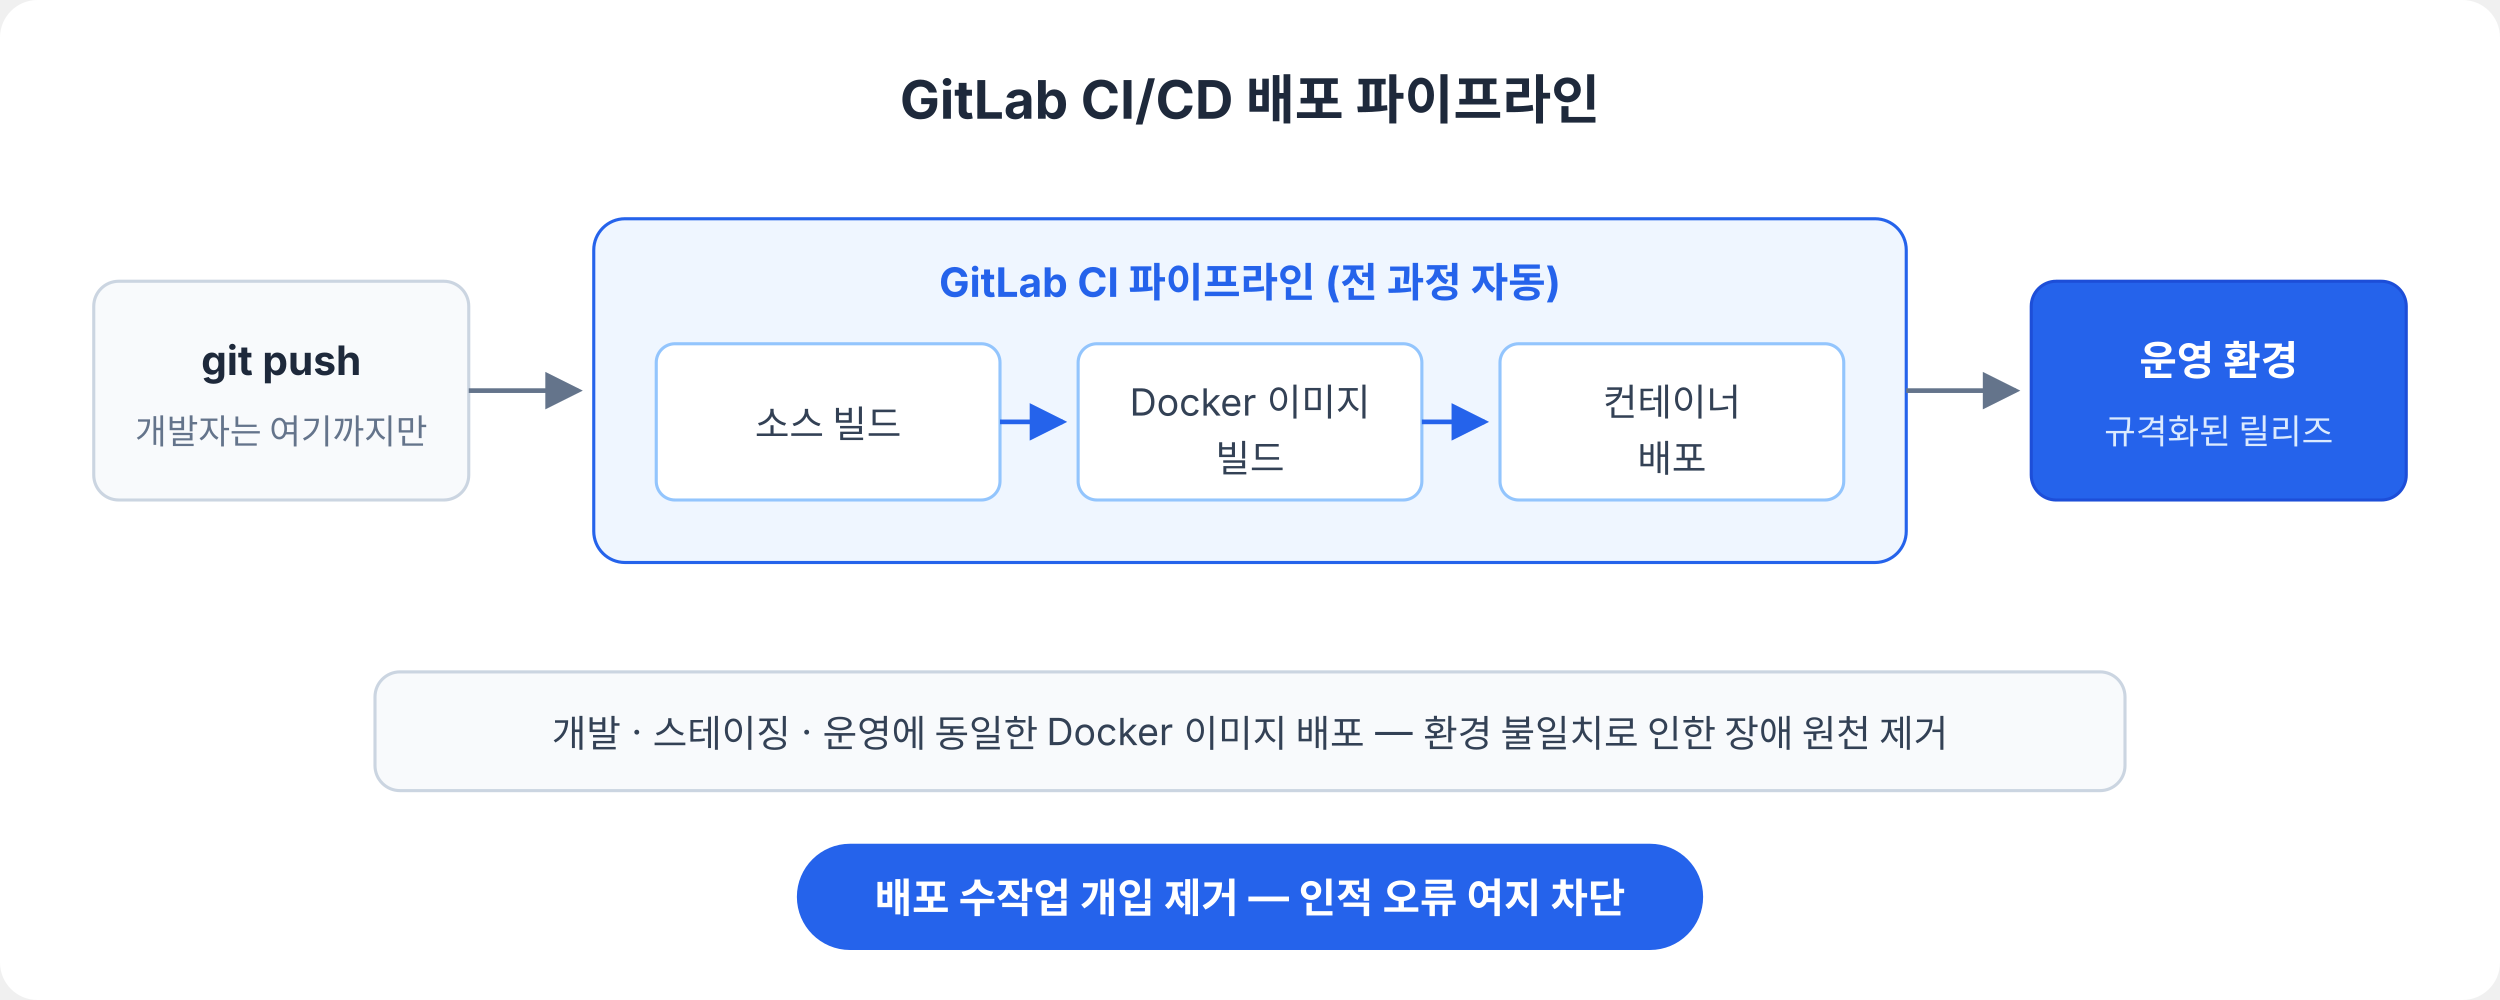
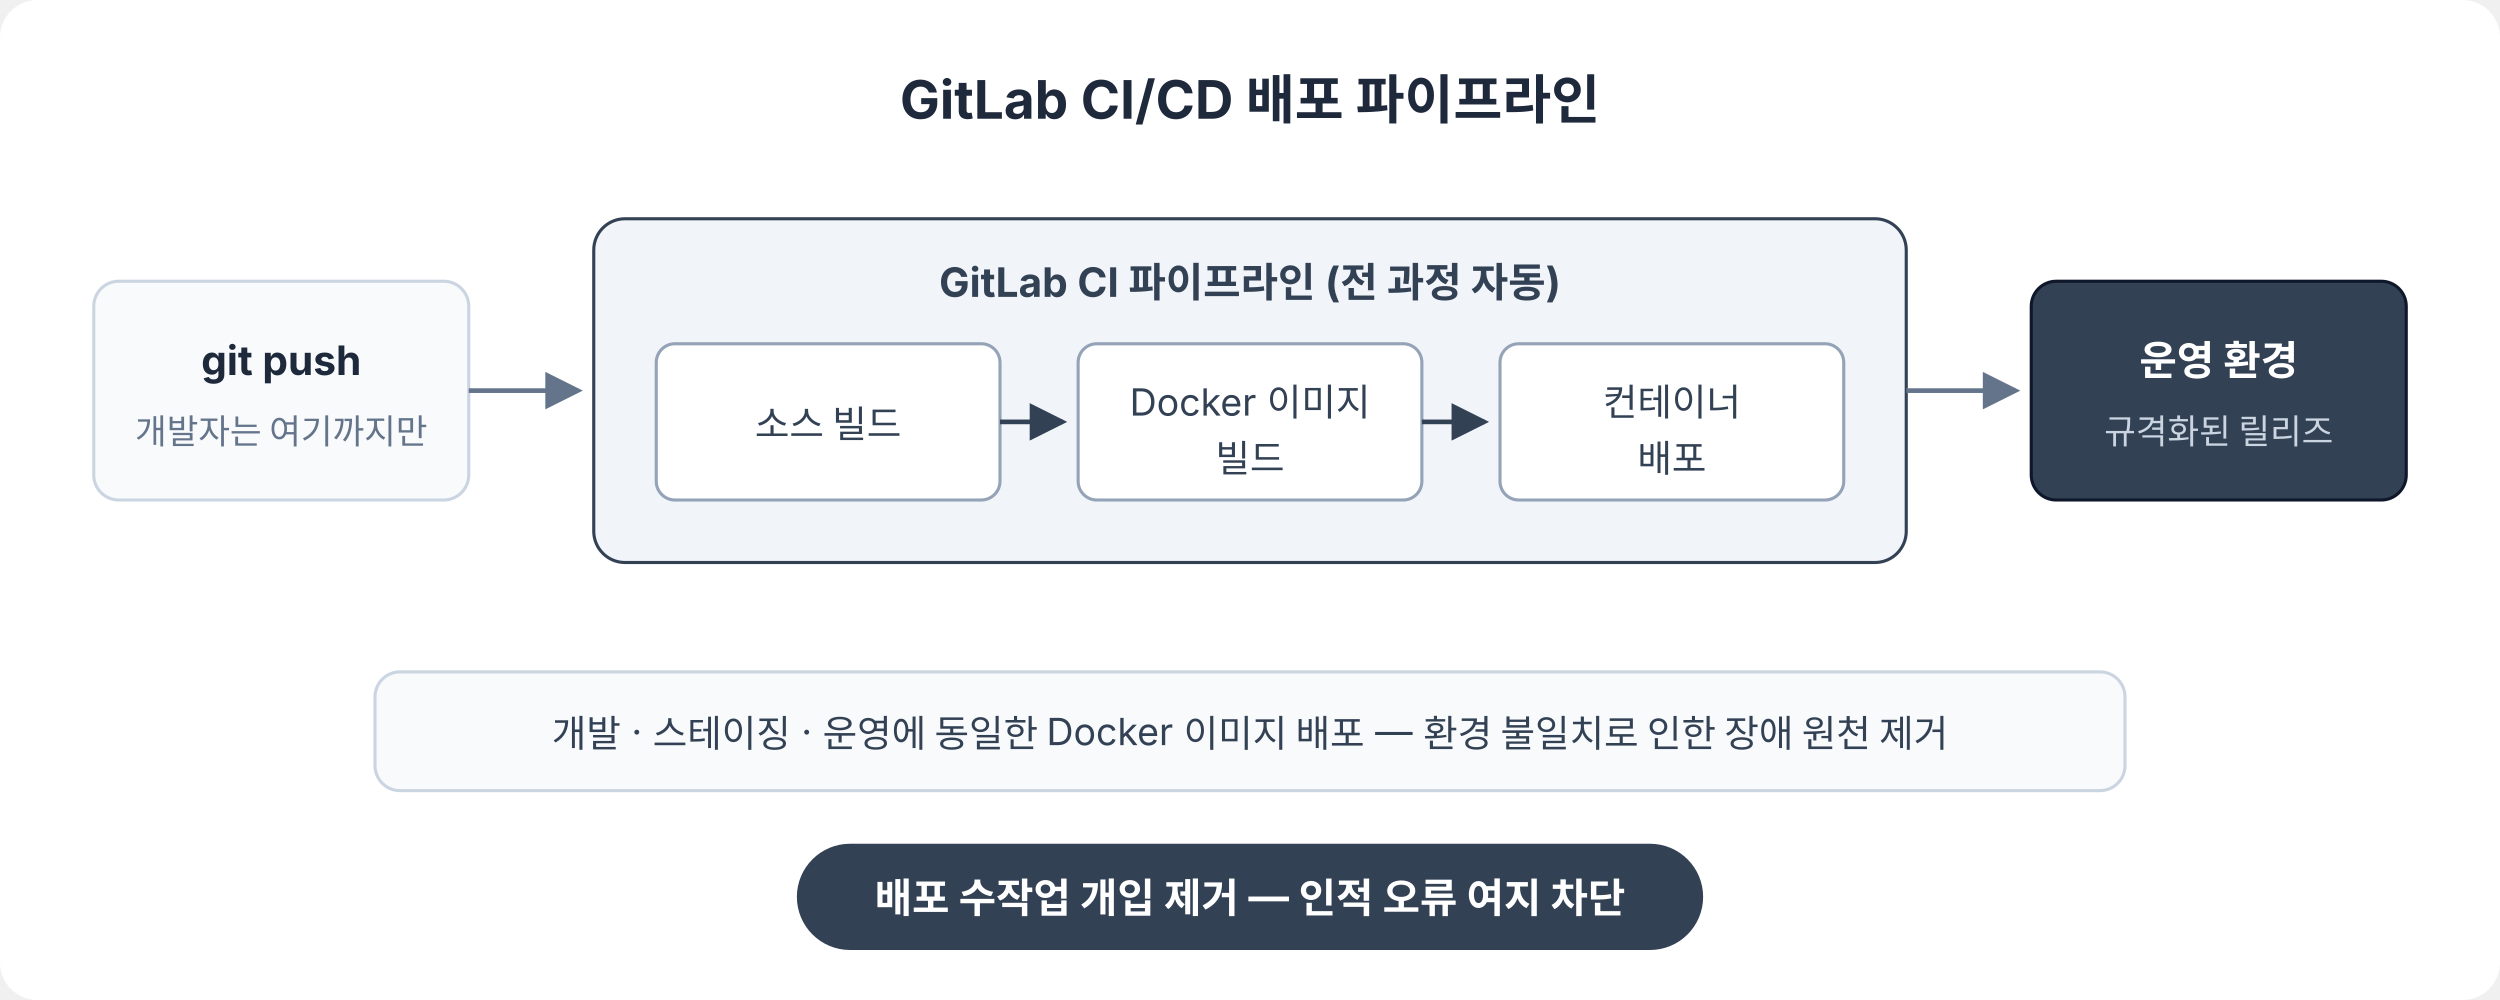
<svg xmlns="http://www.w3.org/2000/svg" viewBox="0 0 800 320" font-family="-apple-system, 'Segoe UI', 'Malgun Gothic', sans-serif">
  <defs>
    <marker id="arrow" markerWidth="8" markerHeight="8" refX="7" refY="4" orient="auto">
      <path d="M0,0 L8,4 L0,8 z" fill="#64748b" />
    </marker>
    <marker id="arrowBlue" markerWidth="8" markerHeight="8" refX="7" refY="4" orient="auto">
-       <path d="M0,0 L8,4 L0,8 z" fill="#2563eb" />
+       <path d="M0,0 L8,4 L0,8 z" fill="#334155" />
    </marker>
  </defs>
  <rect width="800" height="320" fill="#ffffff" rx="12" />
  <text x="400" y="38" text-anchor="middle" font-size="17" font-weight="bold" fill="#1e293b">GitLab CI/CD 배포 파이프라인</text>
  <rect x="30" y="90" width="120" height="70" rx="8" fill="#f8fafc" stroke="#cbd5e1" />
  <text x="90" y="120" text-anchor="middle" font-size="13" font-weight="bold" fill="#1e293b">git push</text>
  <text x="90" y="142" text-anchor="middle" font-size="11" fill="#64748b">개발자는 여기까지만</text>
-   <rect x="190" y="70" width="420" height="110" rx="10" fill="#eff6ff" stroke="#2563eb" />
-   <text x="400" y="95" text-anchor="middle" font-size="13" font-weight="bold" fill="#2563eb">GitLab CI 파이프라인 (전 과정 자동)</text>
-   <rect x="210" y="110" width="110" height="50" rx="6" fill="#ffffff" stroke="#93c5fd" />
+   <rect x="190" y="70" width="420" height="110" rx="10" fill="#f1f5f9" stroke="#334155" />
+   <text x="400" y="95" text-anchor="middle" font-size="13" font-weight="bold" fill="#334155">GitLab CI 파이프라인 (전 과정 자동)</text>
+   <rect x="210" y="110" width="110" height="50" rx="6" fill="#ffffff" stroke="#94a3b8" />
  <text x="265" y="140" text-anchor="middle" font-size="12" fill="#334155">소스 빌드</text>
-   <rect x="345" y="110" width="110" height="50" rx="6" fill="#ffffff" stroke="#93c5fd" />
+   <rect x="345" y="110" width="110" height="50" rx="6" fill="#ffffff" stroke="#94a3b8" />
  <text x="400" y="133" text-anchor="middle" font-size="12" fill="#334155">Docker 이미지</text>
  <text x="400" y="151" text-anchor="middle" font-size="12" fill="#334155">빌드</text>
-   <rect x="480" y="110" width="110" height="50" rx="6" fill="#ffffff" stroke="#93c5fd" />
+   <rect x="480" y="110" width="110" height="50" rx="6" fill="#ffffff" stroke="#94a3b8" />
  <text x="535" y="133" text-anchor="middle" font-size="12" fill="#334155">컨테이너</text>
  <text x="535" y="151" text-anchor="middle" font-size="12" fill="#334155">배포</text>
-   <line x1="320" y1="135" x2="340" y2="135" stroke="#2563eb" stroke-width="1.5" marker-end="url(#arrowBlue)" />
-   <line x1="455" y1="135" x2="475" y2="135" stroke="#2563eb" stroke-width="1.5" marker-end="url(#arrowBlue)" />
-   <rect x="650" y="90" width="120" height="70" rx="8" fill="#2563eb" stroke="#1d4ed8" />
+   <line x1="320" y1="135" x2="340" y2="135" stroke="#334155" stroke-width="1.5" marker-end="url(#arrowBlue)" />
+   <line x1="455" y1="135" x2="475" y2="135" stroke="#334155" stroke-width="1.5" marker-end="url(#arrowBlue)" />
+   <rect x="650" y="90" width="120" height="70" rx="8" fill="#334155" stroke="#0f172a" />
  <text x="710" y="120" text-anchor="middle" font-size="13" font-weight="bold" fill="#ffffff">운영 환경</text>
-   <text x="710" y="142" text-anchor="middle" font-size="11" fill="#dbeafe">규격화된 릴리즈</text>
+   <text x="710" y="142" text-anchor="middle" font-size="11" fill="#cbd5e1">규격화된 릴리즈</text>
  <line x1="150" y1="125" x2="185" y2="125" stroke="#64748b" stroke-width="1.5" marker-end="url(#arrow)" />
  <line x1="610" y1="125" x2="645" y2="125" stroke="#64748b" stroke-width="1.5" marker-end="url(#arrow)" />
  <rect x="120" y="215" width="560" height="38" rx="8" fill="#f8fafc" stroke="#cbd5e1" />
  <text x="400" y="239" text-anchor="middle" font-size="12" fill="#334155">개발 · 스테이징 · 운영에 동일한 Docker 이미지 배포 — 환경 불일치로 인한 장애 원천 제거</text>
-   <rect x="255" y="270" width="290" height="34" rx="17" fill="#2563eb" />
+   <rect x="255" y="270" width="290" height="34" rx="17" fill="#334155" />
  <text x="400" y="292" text-anchor="middle" font-size="13" font-weight="bold" fill="#ffffff">배포 수작업 개입 제거 — 인적 오류 여지 차단</text>
</svg>
